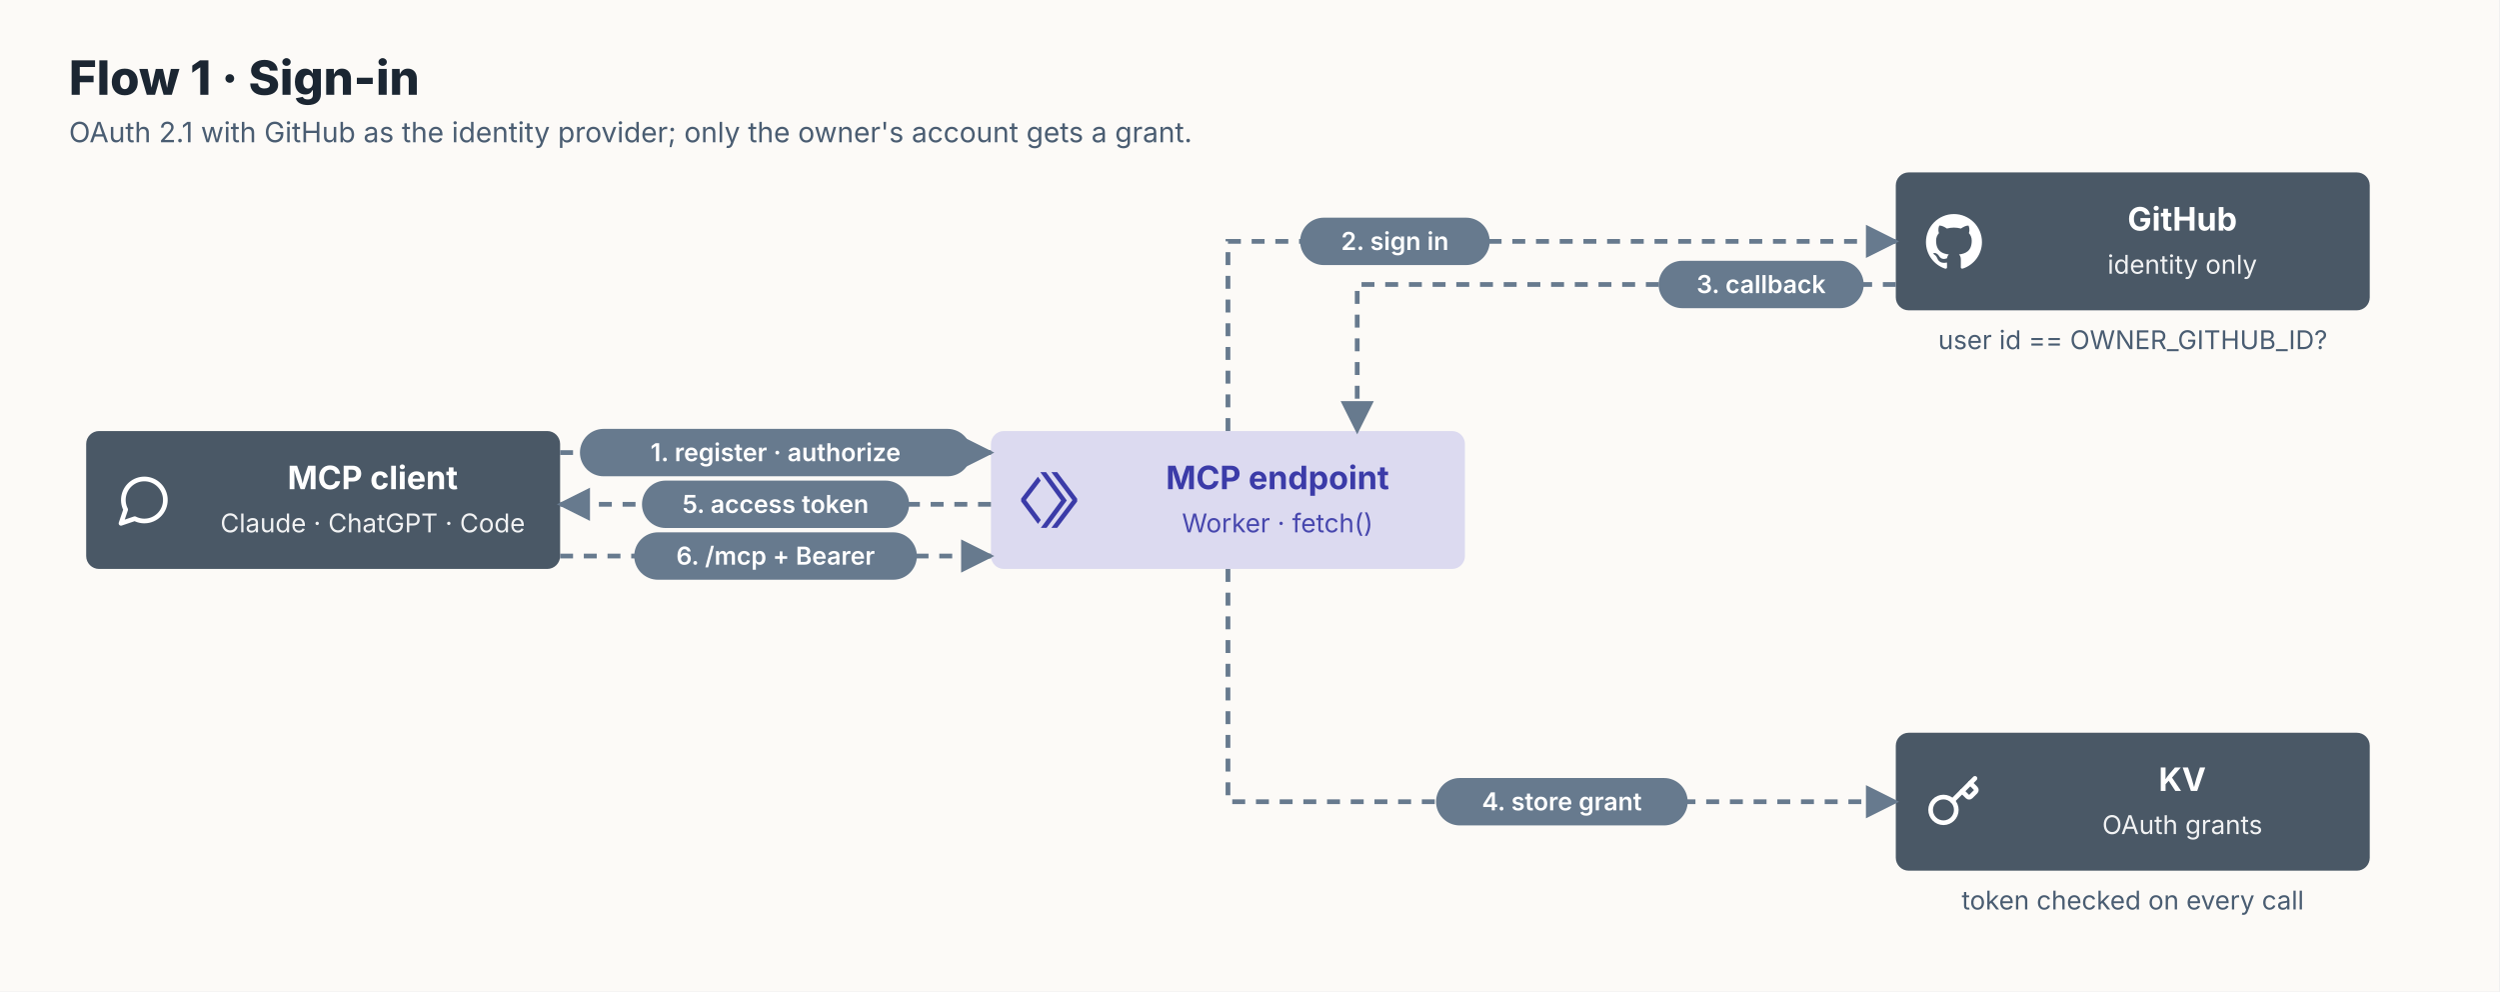
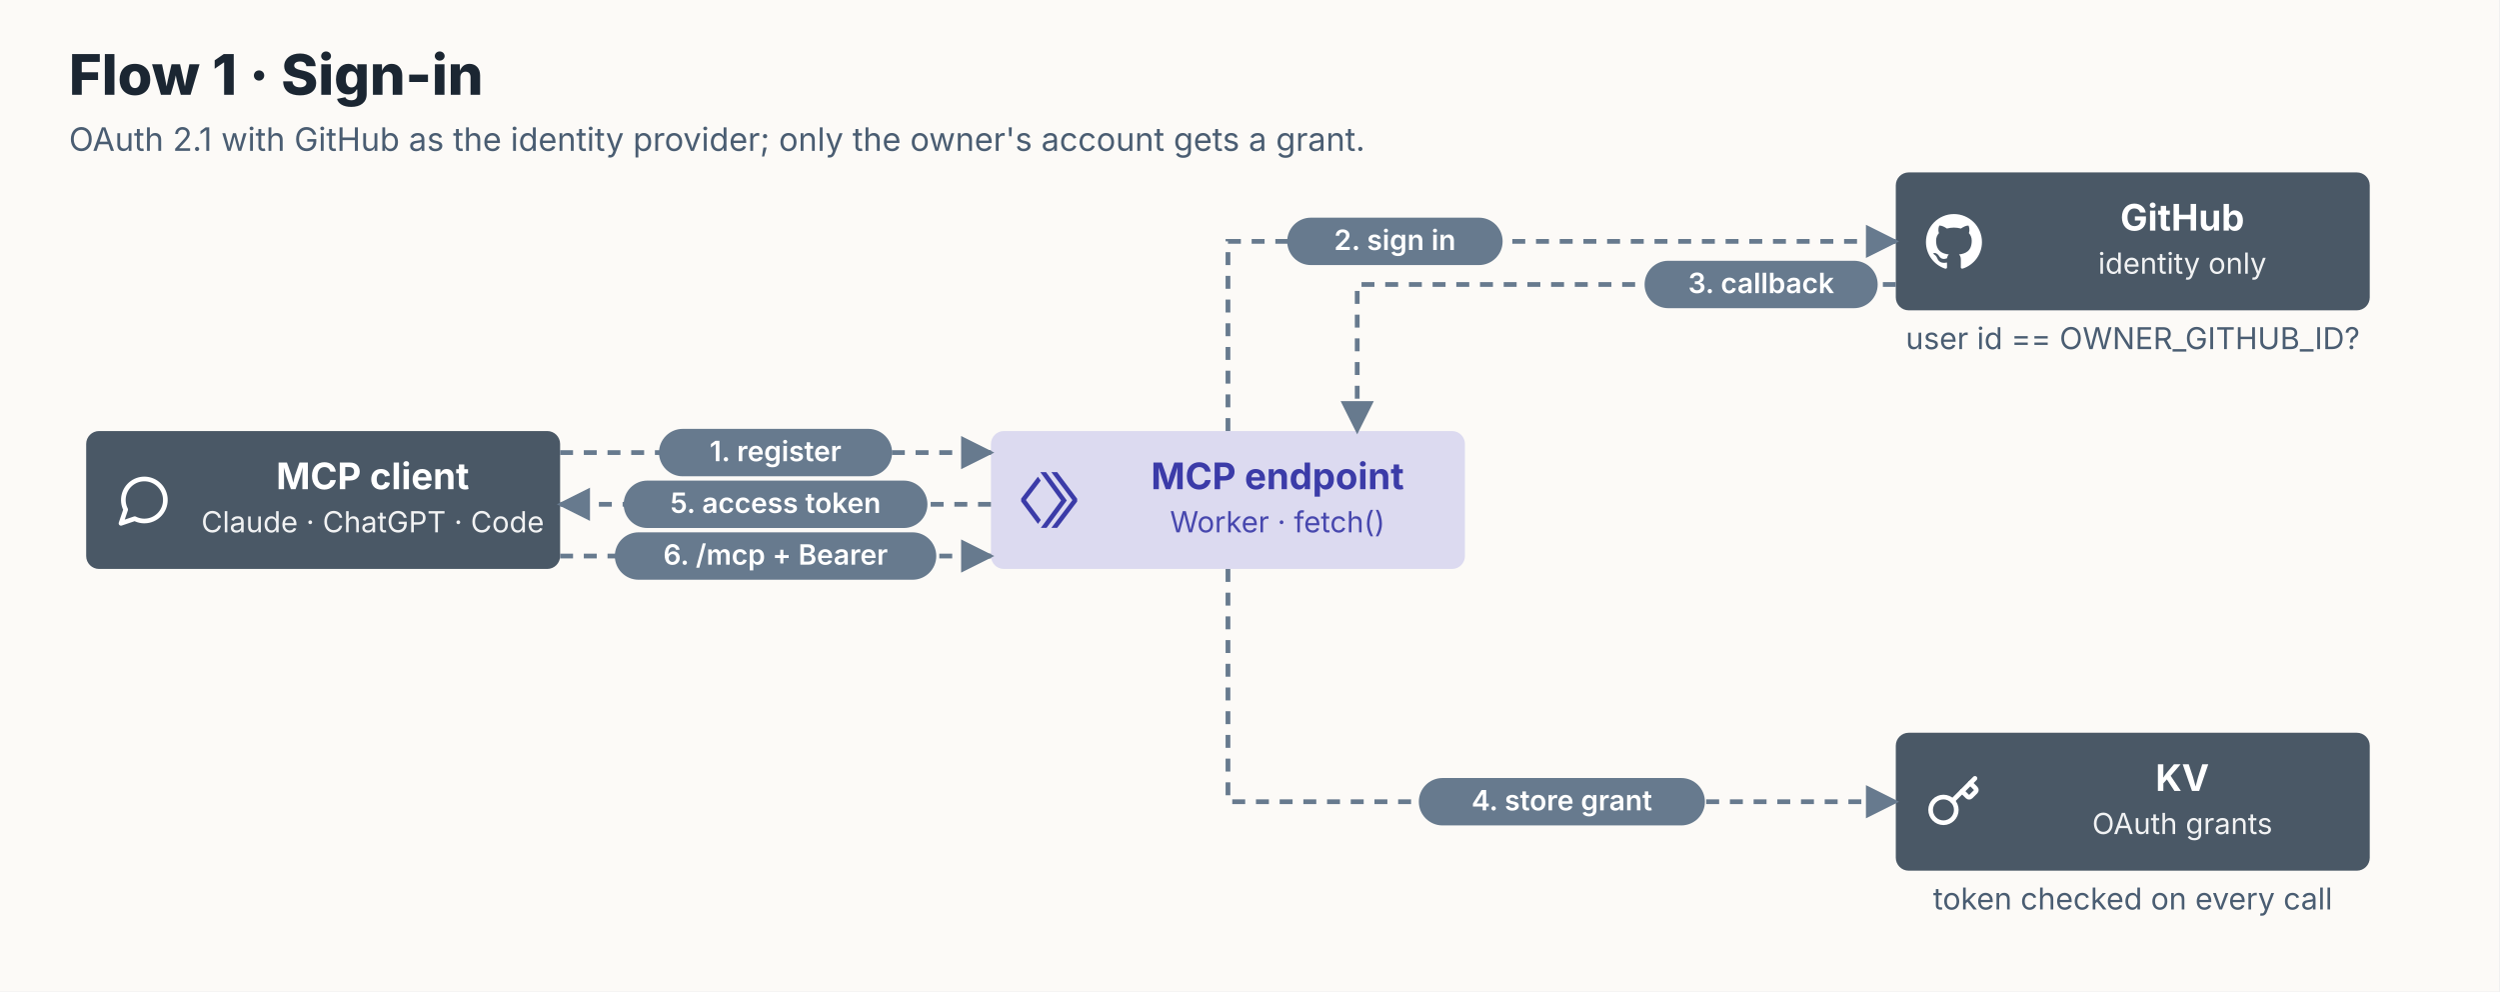
<svg xmlns="http://www.w3.org/2000/svg" viewBox="0 0 1160 460" width="1160" height="460" font-family="Onest, Inter, system-ui, sans-serif">
  <defs>
    <marker id="m" viewBox="0 0 10 10" refX="9" refY="5" markerWidth="8" markerHeight="8" orient="auto-start-reverse">
      <path d="M0,0 L10,5 L0,10 z" fill="#677A8E" />
    </marker>
    <marker id="m-auth" viewBox="0 0 10 10" refX="9" refY="5" markerWidth="7" markerHeight="7" orient="auto-start-reverse">
      <path d="M0,0 L10,5 L0,10 z" fill="#677A8E" />
    </marker>
    <marker id="m-write" viewBox="0 0 10 10" refX="9" refY="5" markerWidth="7" markerHeight="7" orient="auto-start-reverse">
      <path d="M0,0 L10,5 L0,10 z" fill="#5B5BD6" />
    </marker>
    <marker id="m-index" viewBox="0 0 10 10" refX="9" refY="5" markerWidth="7" markerHeight="7" orient="auto-start-reverse">
      <path d="M0,0 L10,5 L0,10 z" fill="#E08A3C" />
    </marker>
    <marker id="m-read" viewBox="0 0 10 10" refX="9" refY="5" markerWidth="7" markerHeight="7" orient="auto-start-reverse">
      <path d="M0,0 L10,5 L0,10 z" fill="#2F8A5B" />
    </marker>
    <marker id="m-fail" viewBox="0 0 10 10" refX="9" refY="5" markerWidth="7" markerHeight="7" orient="auto-start-reverse">
      <path d="M0,0 L10,5 L0,10 z" fill="#D1495B" />
    </marker>
    <marker id="ms" viewBox="0 0 10 10" refX="9" refY="5" markerWidth="8" markerHeight="8" orient="auto-start-reverse">
      <path d="M0,0 L10,5 L0,10 z" fill="#677A8E" />
    </marker>
-     <style>.t{fill:#fff;font-size:15px;font-weight:700}.s{fill:#fff;font-size:12px;opacity:.92}.c{fill:#4A5D72;font-size:12px}
- .a{fill:none;stroke:#677A8E;stroke-width:1.6;stroke-dasharray:6 5}.p{fill:#fff;font-size:11.5px;font-weight:600}
- .h{fill:#1B2632;font-size:22px;font-weight:800}.hs{fill:#4A5D72;font-size:13px}.g{fill:none;stroke:#E6D5C1;stroke-width:1.5;stroke-dasharray:2 4}.gl{fill:#8C6A43;font-size:12px;font-weight:600}.lg{fill:#1B2632;font-size:13px;font-weight:600}.ft{font-size:12px;font-weight:700;letter-spacing:.06em}</style>
+     <style>.t{fill:#fff;font-size:17px;font-weight:700}.s{fill:#fff;font-size:13.5px;opacity:.92}.c{fill:#4A5D72;font-size:14px}
+ .a{fill:none;stroke:#677A8E;stroke-width:1.6;stroke-dasharray:6 5}.p{fill:#fff;font-size:13px;font-weight:600}
+ .h{fill:#1B2632;font-size:26px;font-weight:800}.hs{fill:#4A5D72;font-size:15px}.g{fill:none;stroke:#E6D5C1;stroke-width:1.5;stroke-dasharray:2 4}.gl{fill:#8C6A43;font-size:13.5px;font-weight:600}.lg{fill:#1B2632;font-size:13px;font-weight:600}.ft{font-size:12px;font-weight:700;letter-spacing:.06em}</style>
  </defs>
  <rect width="100%" height="100%" fill="#FCFAF7" />
  <text x="32" y="44" class="h">Flow 1 · Sign-in</text>
-   <text x="32" y="66" class="hs">OAuth 2.1 with GitHub as the identity provider; only the owner's account gets a grant.</text>
+   <text x="32" y="70" class="hs">OAuth 2.1 with GitHub as the identity provider; only the owner's account gets a grant.</text>
  <rect x="40" y="200" width="220" height="64" rx="6" fill="#4A5866" />
  <g transform="translate(54,219) scale(1.083333)" fill="none" stroke="#fff" stroke-width="2" stroke-linecap="round" stroke-linejoin="round">
    <path d="M7.9 20A9 9 0 1 0 4 16.1L2 22z" />
  </g>
  <text x="173.0" y="227" text-anchor="middle" class="t" style="fill:#fff">MCP client</text>
  <text x="173.0" y="247" text-anchor="middle" class="s" style="fill:#fff">Claude · ChatGPT · Code</text>
  <rect x="460" y="200" width="220" height="64" rx="6" fill="#5B5BD6" fill-opacity="0.2" />
  <path transform="translate(474,219) scale(1.083333)" d="m8.213.063 8.879 12.136-8.67 11.739h2.476l8.665-11.735-8.89-12.14Zm4.728 0 9.02 11.992-9.018 11.883h2.496L24 12.656v-1.199L15.434.063ZM7.178 2.02.01 11.398l-.01 1.2 7.203 9.644 1.238-1.676-6.396-8.556 6.361-8.313Z" fill="#3B3BA8" />
  <text x="593.0" y="227" text-anchor="middle" class="t" style="fill:#3B3BA8">MCP endpoint</text>
  <text x="593.0" y="247" text-anchor="middle" class="s" style="fill:#3B3BA8">Worker · fetch()</text>
  <rect x="880" y="80" width="220" height="64" rx="6" fill="#4A5866" />
  <path transform="translate(894,99) scale(1.083333)" d="M12 .297c-6.63 0-12 5.373-12 12 0 5.303 3.438 9.8 8.205 11.385.6.113.82-.258.82-.577 0-.285-.01-1.04-.015-2.04-3.338.724-4.042-1.61-4.042-1.61C4.422 18.07 3.633 17.7 3.633 17.7c-1.087-.744.084-.729.084-.729 1.205.084 1.838 1.236 1.838 1.236 1.07 1.835 2.809 1.305 3.495.998.108-.776.417-1.305.76-1.605-2.665-.3-5.466-1.332-5.466-5.93 0-1.31.465-2.38 1.235-3.22-.135-.303-.54-1.523.105-3.176 0 0 1.005-.322 3.3 1.23.96-.267 1.98-.399 3-.405 1.02.006 2.04.138 3 .405 2.28-1.552 3.285-1.23 3.285-1.23.645 1.653.24 2.873.12 3.176.765.84 1.23 1.91 1.23 3.22 0 4.61-2.805 5.625-5.475 5.92.42.36.81 1.096.81 2.22 0 1.606-.015 2.896-.015 3.286 0 .315.21.69.825.57C20.565 22.092 24 17.592 24 12.297c0-6.627-5.373-12-12-12" fill="#fff" />
  <text x="1013.0" y="107" text-anchor="middle" class="t" style="fill:#fff">GitHub</text>
  <text x="1013.0" y="127" text-anchor="middle" class="s" style="fill:#fff">identity only</text>
  <text x="990.0" y="162" text-anchor="middle" class="c">user id == OWNER_GITHUB_ID?</text>
  <rect x="880" y="340" width="220" height="64" rx="6" fill="#4A5866" />
  <g transform="translate(894,359) scale(1.083333)" fill="none" stroke="#fff" stroke-width="2" stroke-linecap="round" stroke-linejoin="round">
    <path d="m15.5 7.5 2.3 2.3a1 1 0 0 0 1.4 0l2.1-2.1a1 1 0 0 0 0-1.4L19 4" />
    <path d="m21 2-9.6 9.6" />
    <circle cx="7.5" cy="15.5" r="5.5" />
  </g>
  <text x="1013.0" y="367" text-anchor="middle" class="t" style="fill:#fff">KV</text>
  <text x="1013.0" y="387" text-anchor="middle" class="s" style="fill:#fff">OAuth grants</text>
  <text x="990.0" y="422" text-anchor="middle" class="c">token checked on every call</text>
  <path d="M260,210 L460,210" class="a" style="stroke:#677A8E;stroke-width:2.2" marker-end="url(#m-auth)" />
-   <rect x="269.2" y="199.0" width="181.6" height="22" rx="11" fill="#677A8E" />
-   <text x="360.0" y="214.0" text-anchor="middle" class="p">1. register · authorize</text>
+   <rect x="305.9" y="199.0" width="108.2" height="22" rx="11" fill="#677A8E" />
+   <text x="360.0" y="214.0" text-anchor="middle" class="p">1. register</text>
  <path d="M570,200 L570,112 L880,112" class="a" style="stroke:#677A8E;stroke-width:2.2" marker-end="url(#m-auth)" />
-   <rect x="603.5" y="101.0" width="88.0" height="22" rx="11" fill="#677A8E" />
+   <rect x="597.5" y="101.0" width="100.0" height="22" rx="11" fill="#677A8E" />
  <text x="647.5" y="116.0" text-anchor="middle" class="p">2. sign in</text>
  <path d="M880,132 L630,132 L630,200" class="a" style="stroke:#677A8E;stroke-width:2.2" marker-end="url(#m-auth)" />
-   <rect x="769.9" y="121.0" width="95.2" height="22" rx="11" fill="#677A8E" />
+   <rect x="763.4" y="121.0" width="108.2" height="22" rx="11" fill="#677A8E" />
  <text x="817.5" y="136.0" text-anchor="middle" class="p">3. callback</text>
  <path d="M570,264 L570,372 L880,372" class="a" style="stroke:#677A8E;stroke-width:2.2" marker-end="url(#m-auth)" />
-   <rect x="666.6" y="361.0" width="116.8" height="22" rx="11" fill="#677A8E" />
+   <rect x="658.6" y="361.0" width="132.8" height="22" rx="11" fill="#677A8E" />
  <text x="725.0" y="376.0" text-anchor="middle" class="p">4. store grant</text>
  <path d="M460,234 L260,234" class="a" style="stroke:#677A8E;stroke-width:2.2" marker-end="url(#m-auth)" />
-   <rect x="298.0" y="223.0" width="124.0" height="22" rx="11" fill="#677A8E" />
+   <rect x="289.5" y="223.0" width="141.0" height="22" rx="11" fill="#677A8E" />
  <text x="360.0" y="238.0" text-anchor="middle" class="p">5. access token</text>
  <path d="M260,258 L460,258" class="a" style="stroke:#677A8E;stroke-width:2.2" marker-end="url(#m-auth)" />
-   <rect x="294.4" y="247.0" width="131.2" height="22" rx="11" fill="#677A8E" />
+   <rect x="285.4" y="247.0" width="149.2" height="22" rx="11" fill="#677A8E" />
  <text x="360.0" y="262.0" text-anchor="middle" class="p">6. /mcp + Bearer</text>
</svg>
